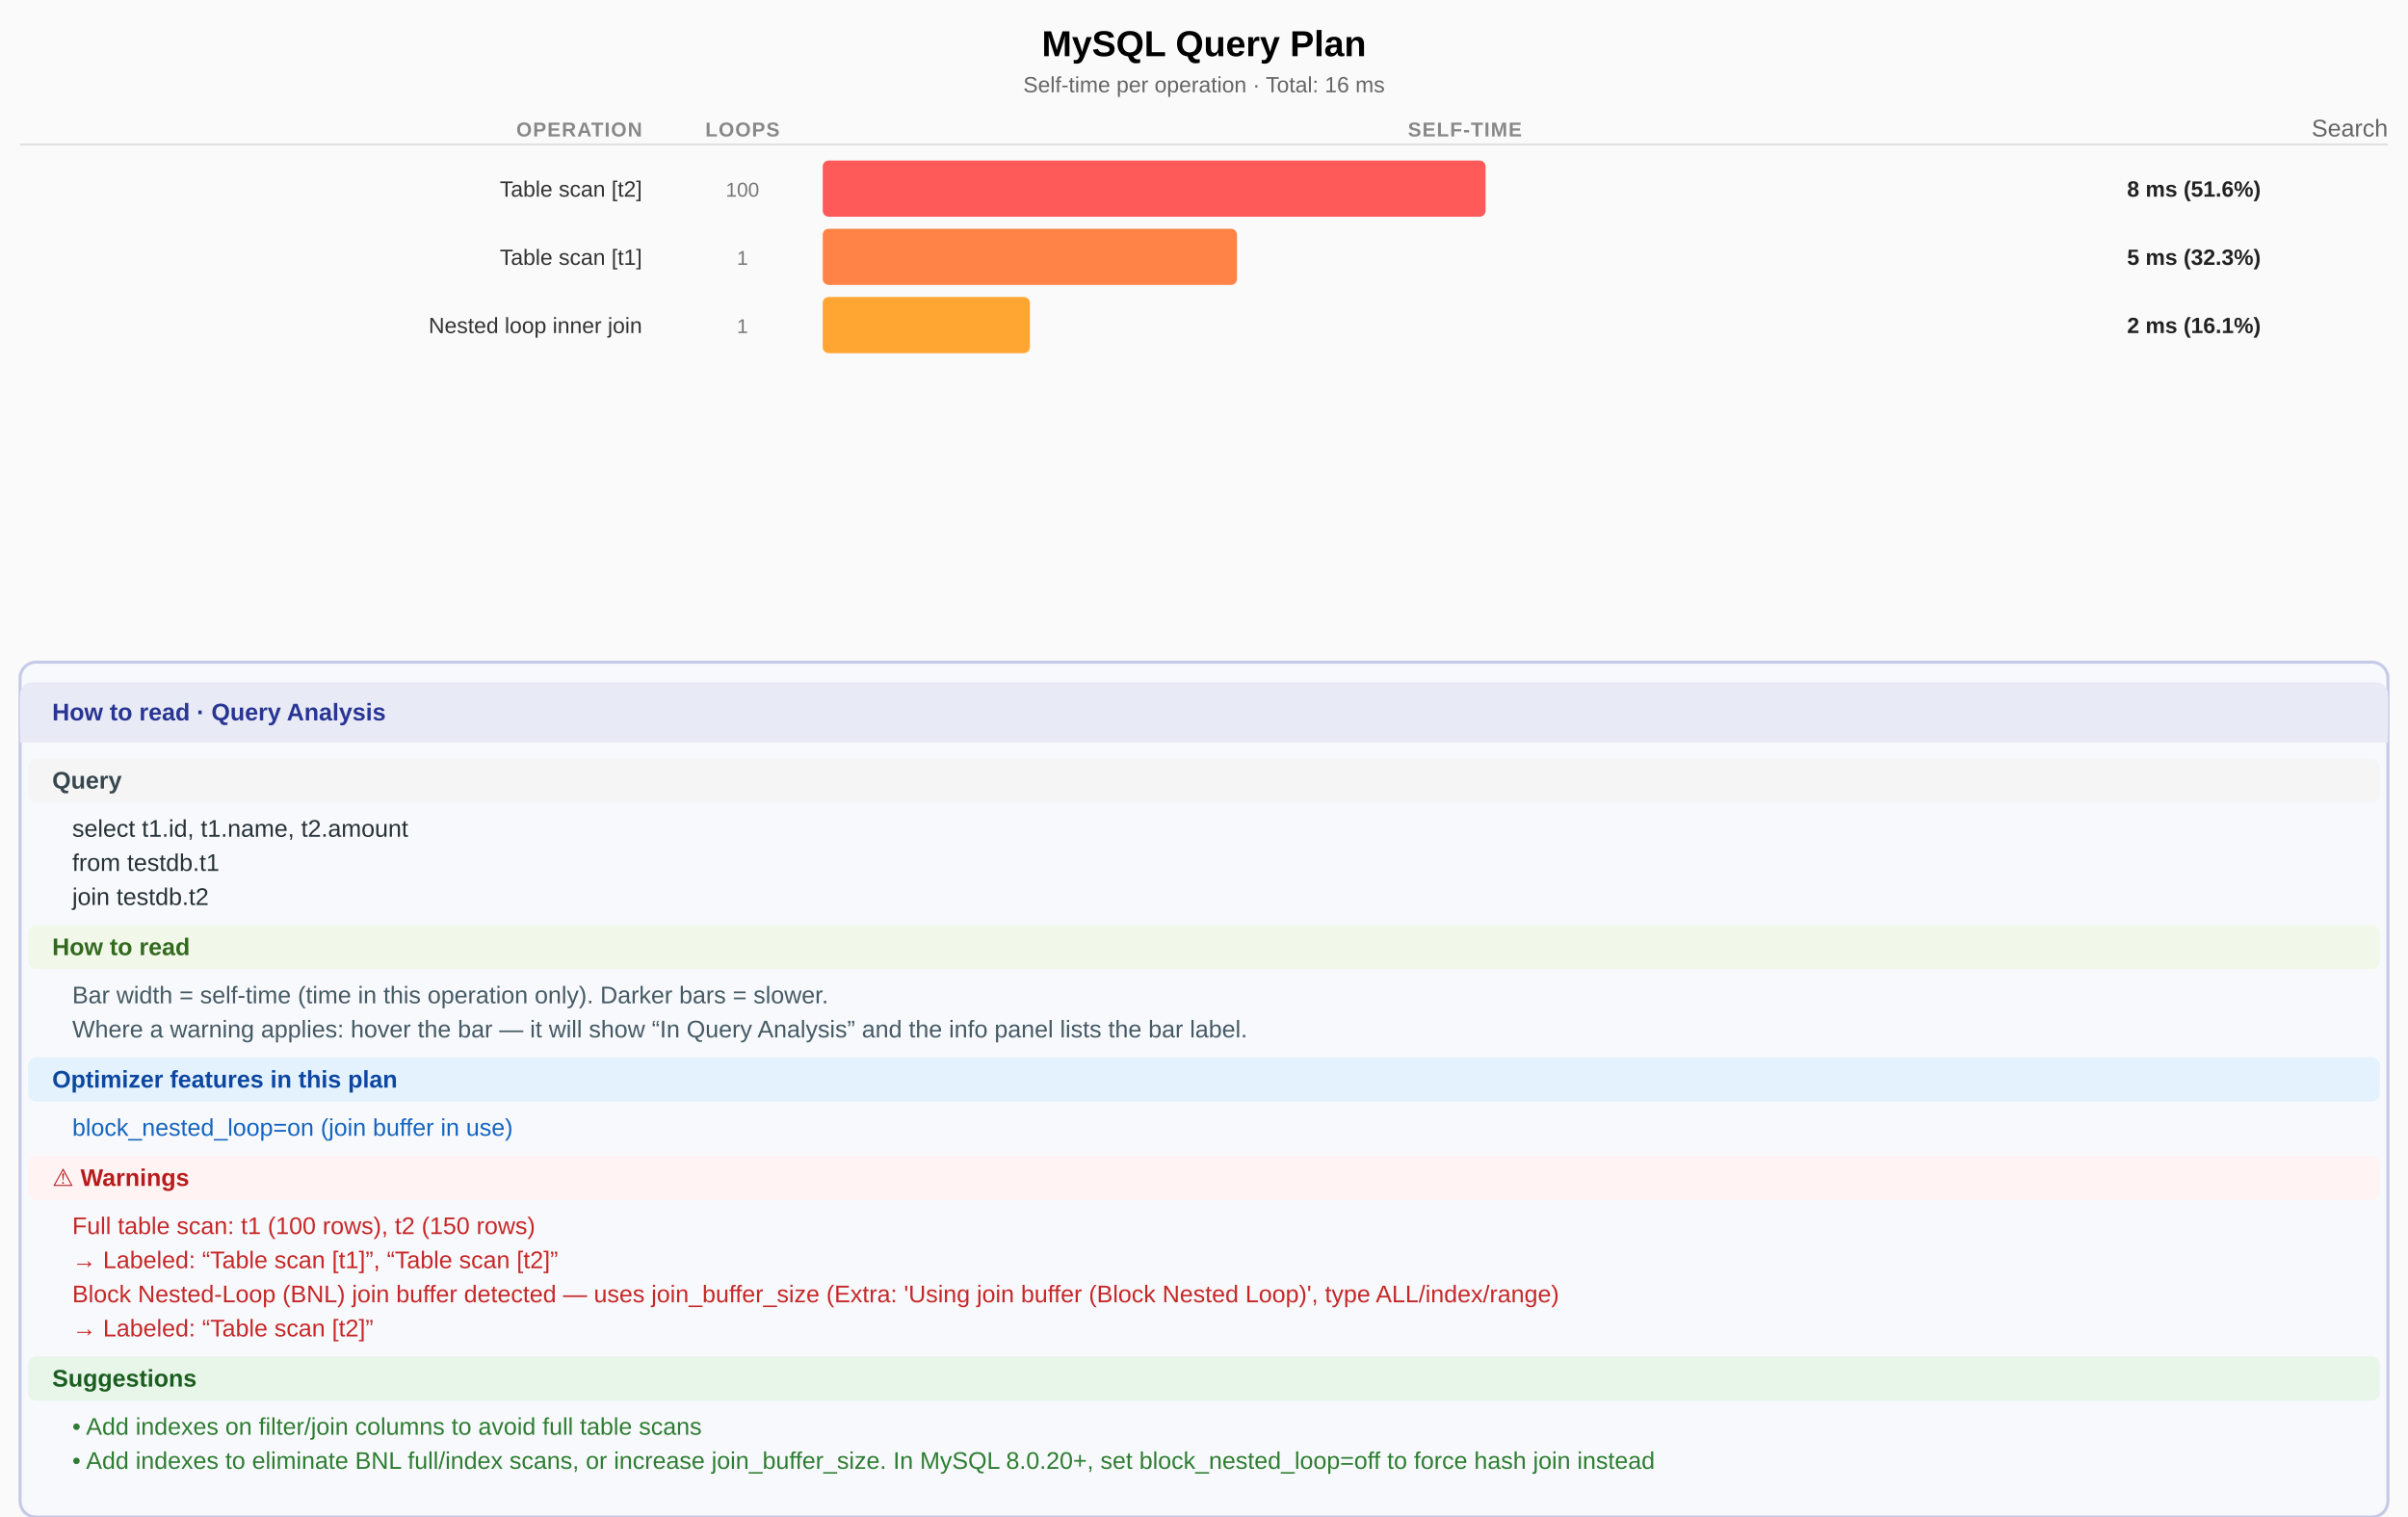
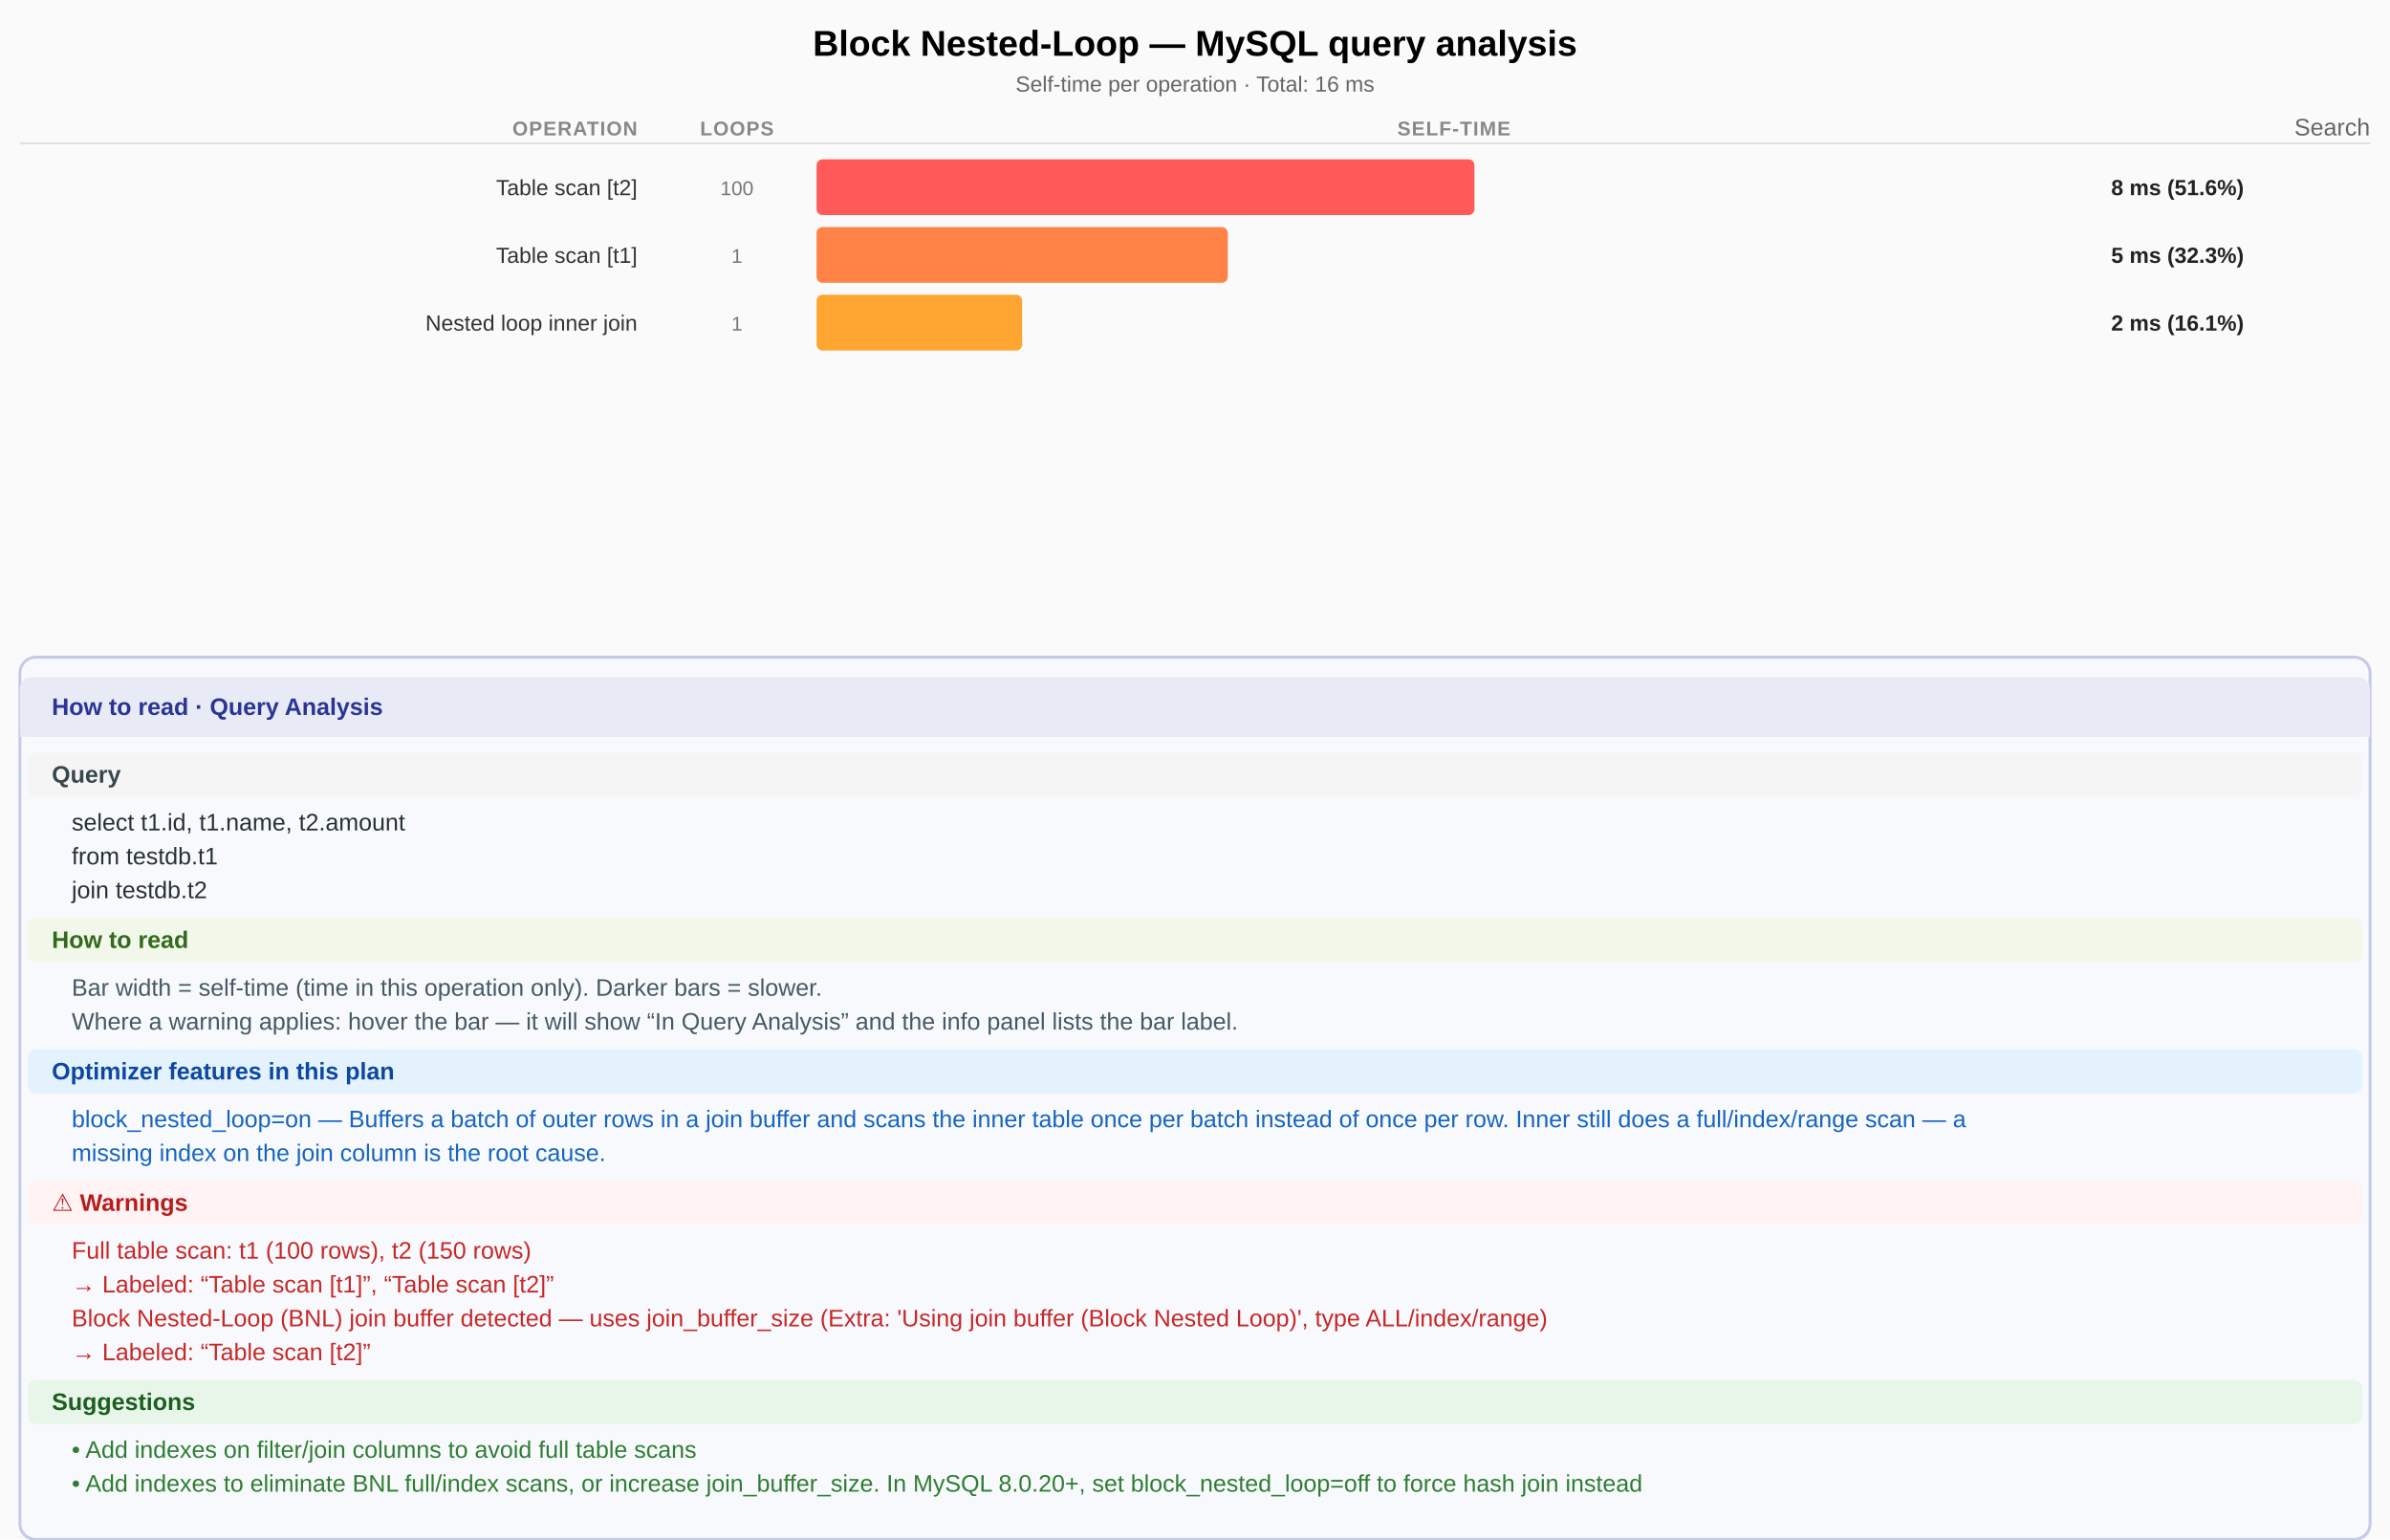
- <svg xmlns="http://www.w3.org/2000/svg" version="1.1" width="1200" height="756">
+ <svg xmlns="http://www.w3.org/2000/svg" version="1.1" width="1200" height="773" viewBox="0 0 1200 773" style="max-width: 100%; height: auto;">
  <style>
  text { font-family: Arial, sans-serif; font-size: 12px; }
  .title { font-size: 18px; font-weight: bold; }
  .subtitle { font-size: 11px; fill: #666; }
  .col-header { font-size: 10px; fill: #888; font-weight: bold; letter-spacing: 0.5px; }
  .label { font-size: 11px; fill: #333; }
  .loops { font-size: 10px; fill: #777; }
  .value { font-size: 11px; font-weight: bold; fill: #222; }
  .bar { transition: opacity 0.12s; }
  .bar:hover { opacity: 0.82; cursor: pointer; stroke: #444; stroke-width: 2; }
  .bar.in-query-analysis:hover { stroke: #c62828; stroke-width: 2.5; }
  .bar.pinned { stroke: #1565c0; stroke-width: 2.5; }
  .details-line { font-size: 12px; fill: #222; user-select: text; -webkit-user-select: text; }
  .details-line.dim { fill: #999; }
  #search { font-size: 12px; fill: #666; cursor: pointer; }
  #search:hover { fill: #111; }
</style>
  <rect width="100%" height="100%" fill="#fafafa" />
-   <text x="600.0" y="28" text-anchor="middle" class="title">MySQL Query Plan</text>
+   <text x="600.0" y="28" text-anchor="middle" class="title">Block Nested-Loop — MySQL query analysis</text>
  <text x="600.0" y="46" text-anchor="middle" class="subtitle">Self-time per operation  ·  Total: 16 ms</text>
  <text x="320" y="68" text-anchor="end" class="col-header">OPERATION</text>
  <text x="370.0" y="68" text-anchor="middle" class="col-header">LOOPS</text>
  <text x="730.0" y="68" text-anchor="middle" class="col-header">SELF-TIME</text>
  <text id="search" x="1190" y="68" text-anchor="end">Search</text>
  <line x1="10" y1="72" x2="1190" y2="72" stroke="#e0e0e0" stroke-width="1" />
-   <line x1="10" y1="622" x2="1190" y2="622" stroke="#e0e0e0" stroke-width="1" />
-   <rect x="10" y="626" width="1180" height="130" fill="#f5f5f5" rx="4" />
-   <text id="details-l0" x="20" y="634" text-anchor="start" class="details-line">Hover a bar for details; click to pin  ·  Ctrl+F to search</text>
-   <text id="details-l1" x="20" y="648" text-anchor="start" class="details-line" />
-   <text id="details-l2" x="20" y="662" text-anchor="start" class="details-line" />
-   <text id="details-l3" x="20" y="676" text-anchor="start" class="details-line" />
-   <text id="details-l4" x="20" y="690" text-anchor="start" class="details-line" />
-   <text id="details-l5" x="20" y="704" text-anchor="start" class="details-line" />
-   <text id="details-l6" x="20" y="718" text-anchor="start" class="details-line" />
-   <text id="details-l7" x="20" y="732" text-anchor="start" class="details-line" />
+   <line x1="10" y1="639" x2="1190" y2="639" stroke="#e0e0e0" stroke-width="1" />
+   <rect x="10" y="643" width="1180" height="130" fill="#f5f5f5" rx="4" />
+   <text id="details-l0" x="20" y="651" text-anchor="start" class="details-line">Hover a bar for details; click to pin  ·  Ctrl+F to search</text>
+   <text id="details-l1" x="20" y="665" text-anchor="start" class="details-line" />
+   <text id="details-l2" x="20" y="679" text-anchor="start" class="details-line" />
+   <text id="details-l3" x="20" y="693" text-anchor="start" class="details-line" />
+   <text id="details-l4" x="20" y="707" text-anchor="start" class="details-line" />
+   <text id="details-l5" x="20" y="721" text-anchor="start" class="details-line" />
+   <text id="details-l6" x="20" y="735" text-anchor="start" class="details-line" />
+   <text id="details-l7" x="20" y="749" text-anchor="start" class="details-line" />
  <text x="320" y="98.0" text-anchor="end" class="label">Table scan [t2]</text>
  <text x="370.0" y="98.0" text-anchor="middle" class="loops">100</text>
  <rect class="bar in-query-analysis" x="410" y="80" width="330.323" height="28" fill="rgb(255,90,90)" rx="3" ry="3" data-info="Table scan on t2 (BNL join buffer)  ·  Self: 8 ms (51.6%)  ·  Rows: 150  ·  Loops: 100  ·  Table: t2  ·  Access: table  ·  Est.rows: 200" data-label="Table scan [t2]" data-analysis-msg="Block Nested-Loop (BNL) join buffer detected — uses join_buffer_size (Extra: 'Using join buffer (Block Nested Loop)', type ALL/index/range)" />
  <text x="1060" y="98.0" class="value">8 ms (51.6%)</text>
  <text x="320" y="132.0" text-anchor="end" class="label">Table scan [t1]</text>
  <text x="370.0" y="132.0" text-anchor="middle" class="loops">1</text>
  <rect class="bar in-query-analysis" x="410" y="114" width="206.452" height="28" fill="rgb(255,130,70)" rx="3" ry="3" data-info="Table scan on t1  ·  Self: 5 ms (32.3%)  ·  Rows: 100  ·  Loops: 1  ·  Table: t1  ·  Access: table  ·  Est.rows: 100" data-label="Table scan [t1]" data-analysis-msg="Full table scan: t1 (100 rows), t2 (150 rows)" />
  <text x="1060" y="132.0" class="value">5 ms (32.3%)</text>
  <text x="320" y="166.0" text-anchor="end" class="label">Nested loop inner join</text>
  <text x="370.0" y="166.0" text-anchor="middle" class="loops">1</text>
  <rect class="bar" x="410" y="148" width="103.226" height="28" fill="rgb(255,165,50)" rx="3" ry="3" data-info="Nested loop inner join  ·  Self: 2 ms (16.1%)  ·  Total: 16 ms  ·  Rows: 150  ·  Loops: 1  ·  Access: join  ·  Est.rows: 200" data-label="Nested loop inner join" />
  <text x="1060" y="166.0" class="value">2 ms (16.1%)</text>
-   <rect x="10" y="330" width="1180" height="426" fill="#f8f9fc" stroke="#c5cae9" stroke-width="1.5" rx="8" />
+   <rect x="10" y="330" width="1180" height="443" fill="#f8f9fc" stroke="#c5cae9" stroke-width="1.5" rx="8" />
  <rect x="10" y="340" width="1180" height="30" fill="#e8eaf6" rx="6" />
  <rect x="10" y="346" width="1180" height="24" fill="#e8eaf6" />
  <text x="26" y="359" font-family="Arial,sans-serif" font-size="13" font-weight="bold" fill="#283593">How to read · Query Analysis</text>
  <rect x="14" y="378" width="1172" height="22" fill="#f5f5f5" rx="4" />
  <text x="26" y="393" font-family="Arial,sans-serif" font-size="11" font-weight="bold" fill="#37474f">Query</text>
  <text x="36" y="417" font-family="Courier New,Courier,monospace" font-size="11" fill="#263238">select t1.id, t1.name, t2.amount</text>
  <text x="36" y="434" font-family="Courier New,Courier,monospace" font-size="11" fill="#263238">from testdb.t1</text>
  <text x="36" y="451" font-family="Courier New,Courier,monospace" font-size="11" fill="#263238">  join testdb.t2</text>
  <rect x="14" y="461" width="1172" height="22" fill="#f1f8e9" rx="4" />
  <text x="26" y="476" font-family="Arial,sans-serif" font-size="11" font-weight="bold" fill="#33691e">How to read</text>
  <text x="36" y="500" font-family="Arial,sans-serif" font-size="11" fill="#455a64">Bar width = self-time (time in this operation only). Darker bars = slower.</text>
  <text x="36" y="517" font-family="Arial,sans-serif" font-size="11" fill="#455a64">Where a warning applies: hover the bar — it will show “In Query Analysis” and the info panel lists the bar label.</text>
  <rect x="14" y="527" width="1172" height="22" fill="#e3f2fd" rx="4" />
  <text x="26" y="542" font-family="Arial,sans-serif" font-size="11" font-weight="bold" fill="#0d47a1">Optimizer features in this plan</text>
-   <text x="36" y="566" font-family="Arial,sans-serif" font-size="11" fill="#1565c0">block_nested_loop=on (join buffer in use)</text>
-   <rect x="14" y="576" width="1172" height="22" fill="#fff3f3" rx="4" />
-   <text x="26" y="591" font-family="Arial,sans-serif" font-size="11" font-weight="bold" fill="#b71c1c">⚠  Warnings</text>
-   <text x="36" y="615" font-family="Arial,sans-serif" font-size="11" fill="#c62828">Full table scan: t1 (100 rows), t2 (150 rows)</text>
-   <text x="36" y="632" font-family="Arial,sans-serif" font-size="11" fill="#c62828">→ Labeled: “Table scan [t1]”, “Table scan [t2]”</text>
-   <text x="36" y="649" font-family="Arial,sans-serif" font-size="11" fill="#c62828">Block Nested-Loop (BNL) join buffer detected — uses join_buffer_size (Extra: 'Using join buffer (Block Nested Loop)', type ALL/index/range)</text>
-   <text x="36" y="666" font-family="Arial,sans-serif" font-size="11" fill="#c62828">→ Labeled: “Table scan [t2]”</text>
-   <rect x="14" y="676" width="1172" height="22" fill="#e8f5e9" rx="4" />
-   <text x="26" y="691" font-family="Arial,sans-serif" font-size="11" font-weight="bold" fill="#1b5e20">Suggestions</text>
-   <text x="36" y="715" font-family="Arial,sans-serif" font-size="11" fill="#2e7d32">•  Add indexes on filter/join columns to avoid full table scans</text>
-   <text x="36" y="732" font-family="Arial,sans-serif" font-size="11" fill="#2e7d32">•  Add indexes to eliminate BNL full/index scans, or increase join_buffer_size. In MySQL 8.0.20+, set block_nested_loop=off to force hash join instead</text>
+   <text x="36" y="566" font-family="Arial,sans-serif" font-size="11" fill="#1565c0">block_nested_loop=on — Buffers a batch of outer rows in a join buffer and scans the inner table once per batch instead of once per row. Inner still does a full/index/range scan — a</text>
+   <text x="36" y="583" font-family="Arial,sans-serif" font-size="11" fill="#1565c0">missing index on the join column is the root cause.</text>
+   <rect x="14" y="593" width="1172" height="22" fill="#fff3f3" rx="4" />
+   <text x="26" y="608" font-family="Arial,sans-serif" font-size="11" font-weight="bold" fill="#b71c1c">⚠  Warnings</text>
+   <text x="36" y="632" font-family="Arial,sans-serif" font-size="11" fill="#c62828">Full table scan: t1 (100 rows), t2 (150 rows)</text>
+   <text x="36" y="649" font-family="Arial,sans-serif" font-size="11" fill="#c62828">→ Labeled: “Table scan [t1]”, “Table scan [t2]”</text>
+   <text x="36" y="666" font-family="Arial,sans-serif" font-size="11" fill="#c62828">Block Nested-Loop (BNL) join buffer detected — uses join_buffer_size (Extra: 'Using join buffer (Block Nested Loop)', type ALL/index/range)</text>
+   <text x="36" y="683" font-family="Arial,sans-serif" font-size="11" fill="#c62828">→ Labeled: “Table scan [t2]”</text>
+   <rect x="14" y="693" width="1172" height="22" fill="#e8f5e9" rx="4" />
+   <text x="26" y="708" font-family="Arial,sans-serif" font-size="11" font-weight="bold" fill="#1b5e20">Suggestions</text>
+   <text x="36" y="732" font-family="Arial,sans-serif" font-size="11" fill="#2e7d32">•  Add indexes on filter/join columns to avoid full table scans</text>
+   <text x="36" y="749" font-family="Arial,sans-serif" font-size="11" fill="#2e7d32">•  Add indexes to eliminate BNL full/index scans, or increase join_buffer_size. In MySQL 8.0.20+, set block_nested_loop=off to force hash join instead</text>
</svg>
